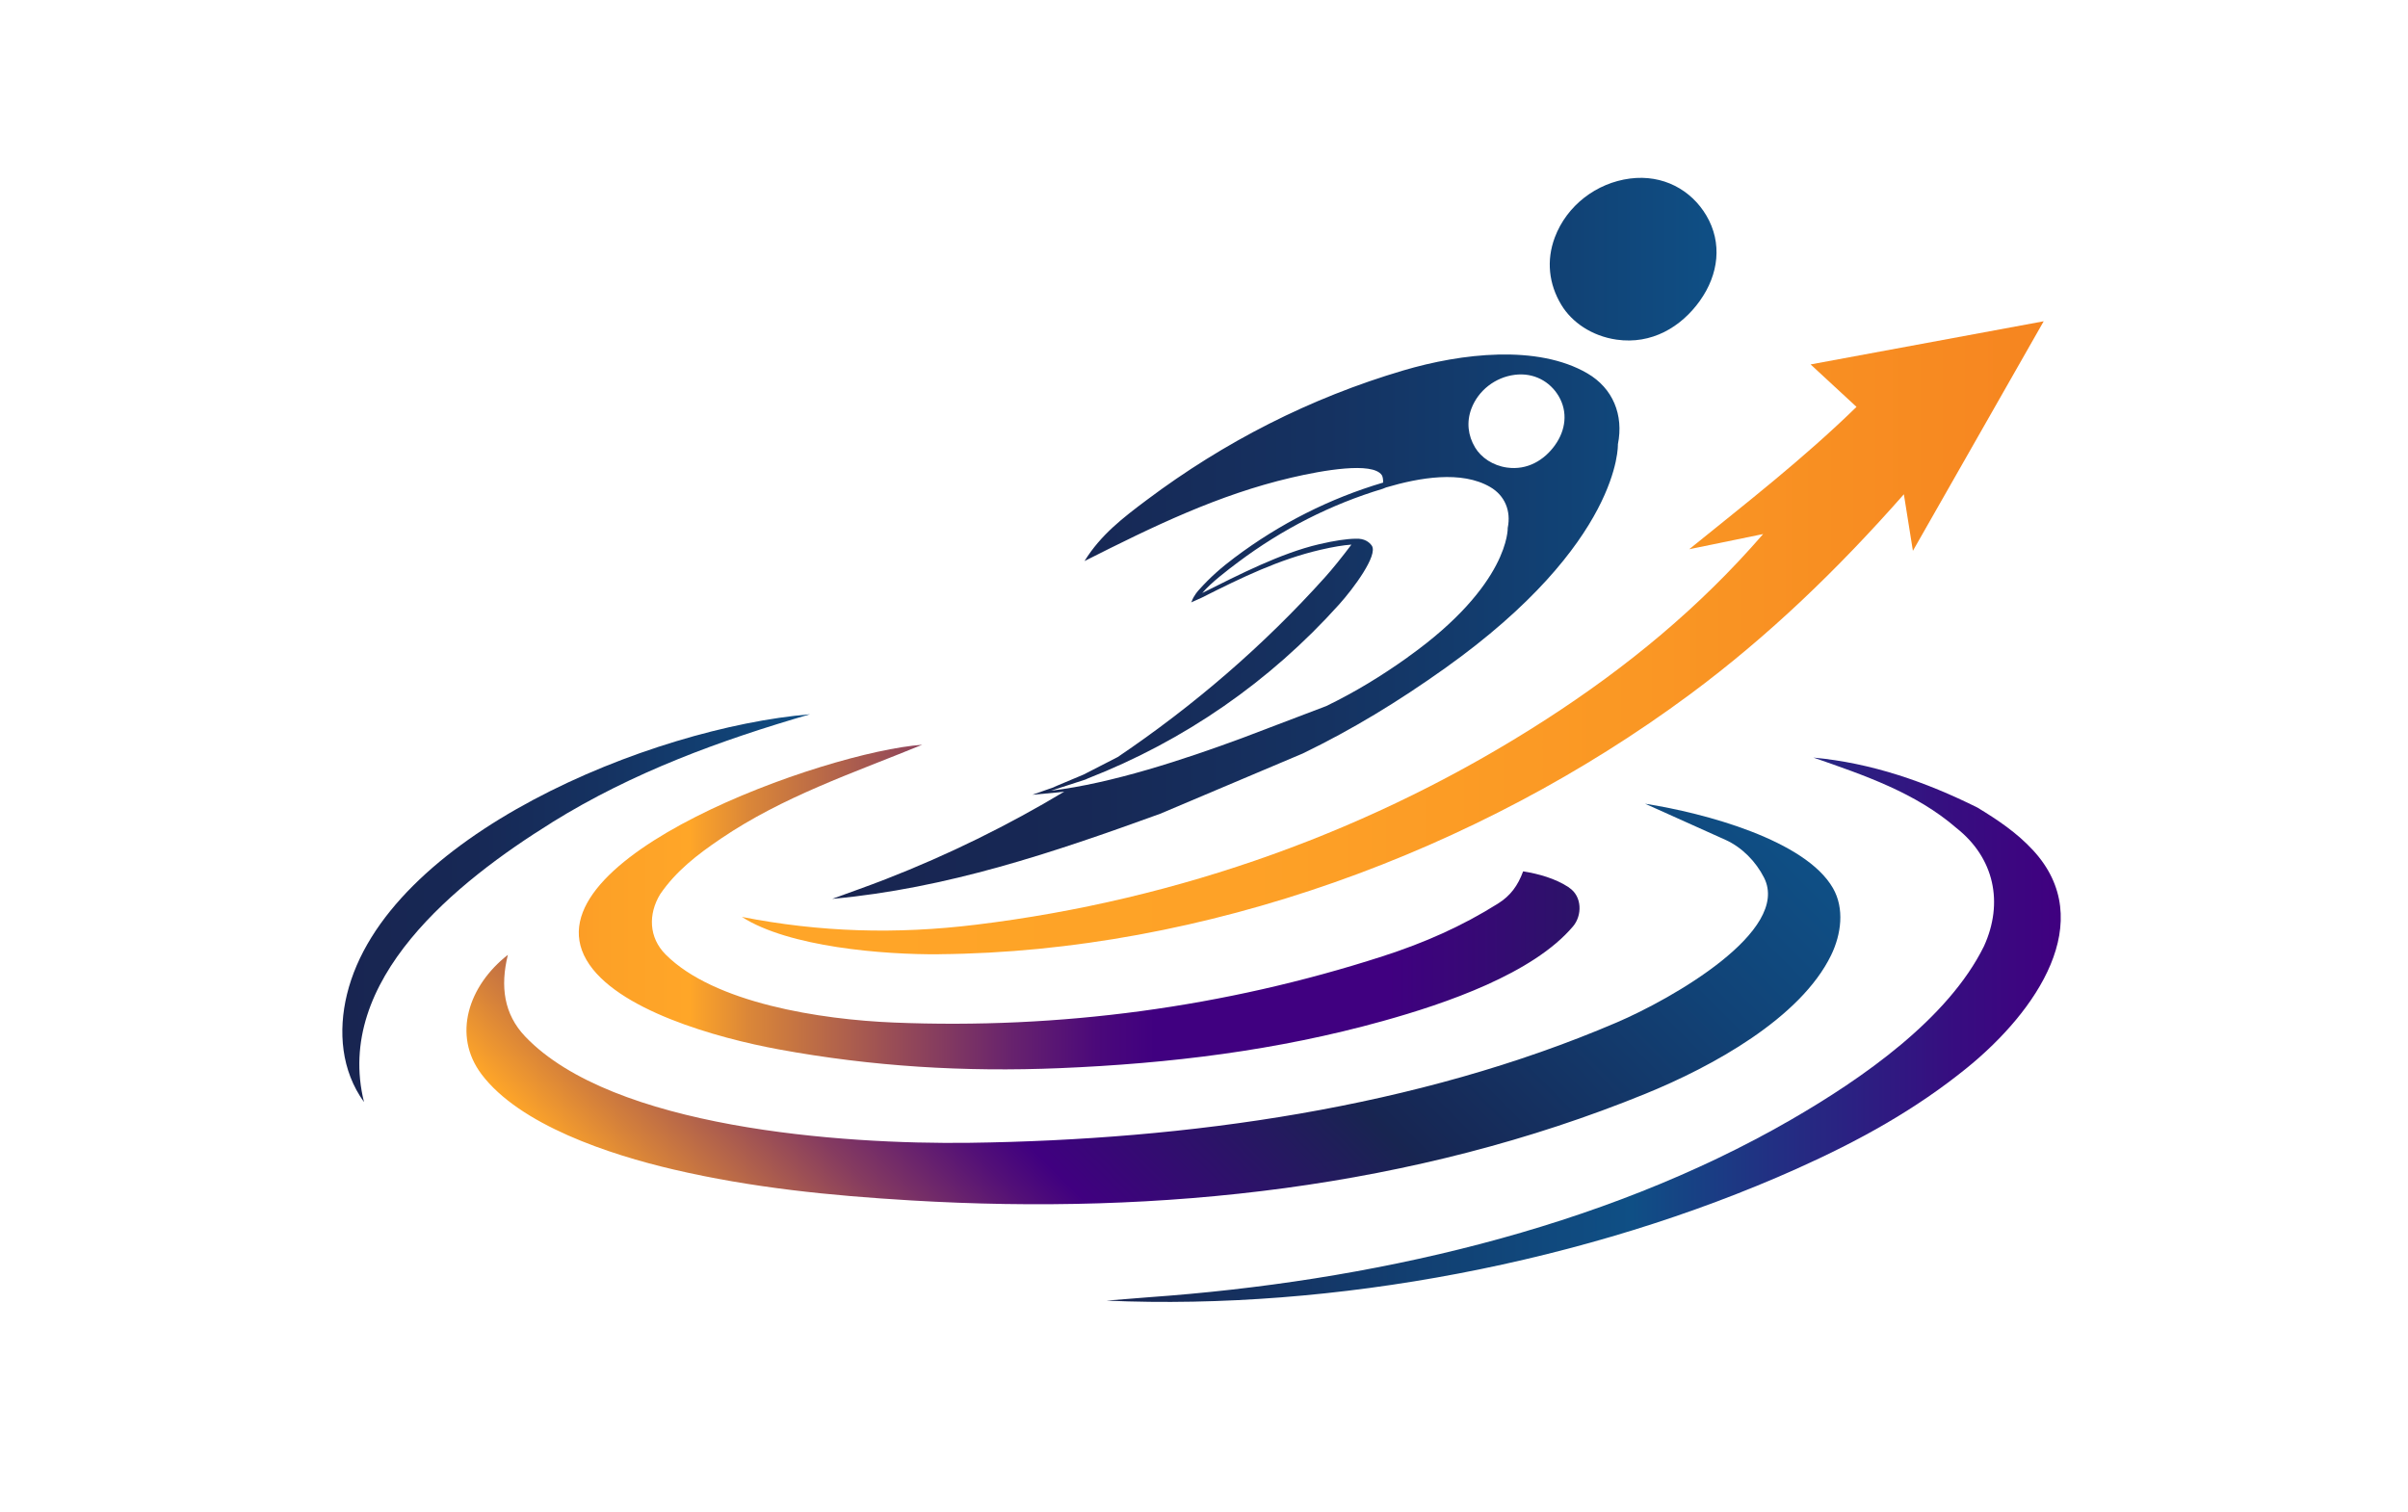
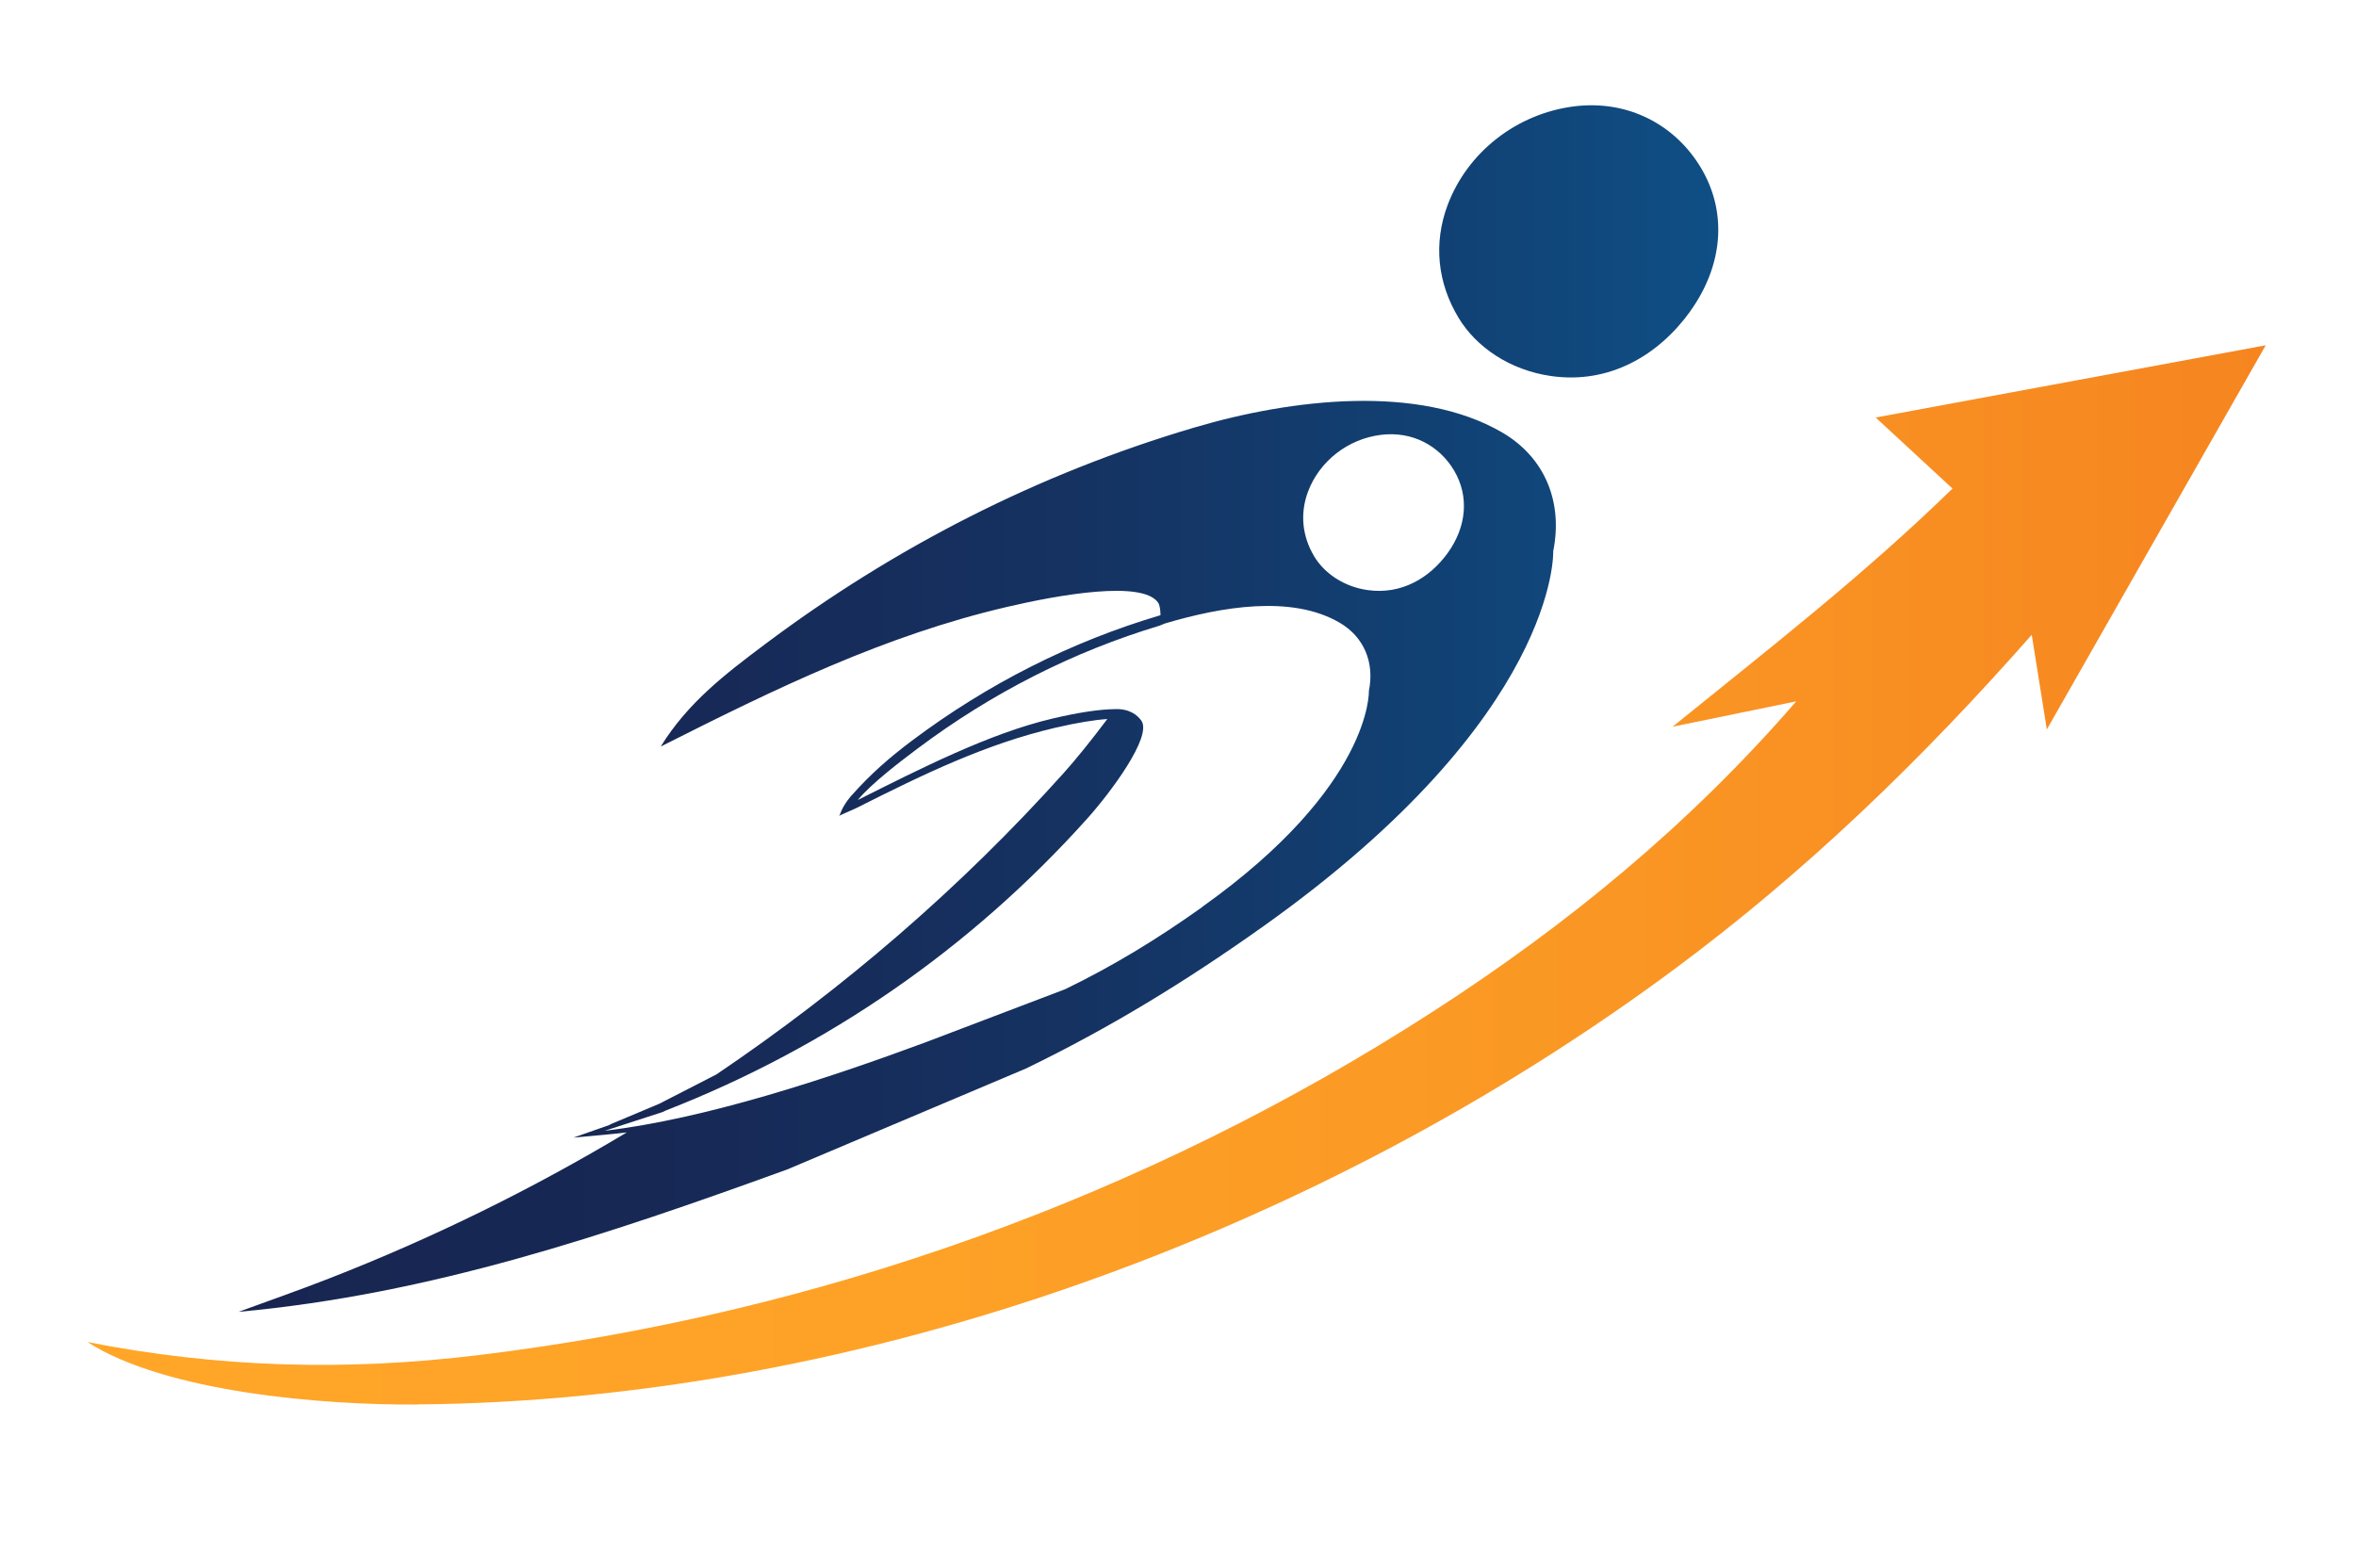
- <svg xmlns="http://www.w3.org/2000/svg" xmlns:xlink="http://www.w3.org/1999/xlink" data-name="Layer 1" viewBox="0 0 419 263">
+ <svg xmlns="http://www.w3.org/2000/svg" xmlns:xlink="http://www.w3.org/1999/xlink" data-name="Layer 1" viewBox="120 20 245 163">
  <defs>
    <linearGradient xlink:href="#a" id="b" x1="144.81" x2="298.68" y1="93.7" y2="93.7" data-name="Gradient Person" />
    <linearGradient id="c" x1="129.1" x2="355.62" y1="110.99" y2="110.99" data-name="Gradient Arrow" gradientUnits="userSpaceOnUse">
      <stop offset="0" stop-color="#ffa628" />
      <stop offset=".36" stop-color="#fea227" />
      <stop offset=".69" stop-color="#fa9724" />
      <stop offset="1" stop-color="#f68520" />
    </linearGradient>
-     <linearGradient id="d" x1="81.99" x2="335.12" y1="157.86" y2="157.86" data-name="Gradient Swirl1" gradientUnits="userSpaceOnUse">
-       <stop offset="0" stop-color="#f68520" />
-       <stop offset=".04" stop-color="#fa9524" />
-       <stop offset=".09" stop-color="#fda127" />
-       <stop offset=".15" stop-color="#ffa628" />
-       <stop offset=".19" stop-color="#db8738" />
-       <stop offset=".29" stop-color="#994d56" />
-       <stop offset=".37" stop-color="#68236d" />
-       <stop offset=".43" stop-color="#4b097a" />
-       <stop offset=".47" stop-color="#400080" />
-       <stop offset=".63" stop-color="#400080" />
-       <stop offset=".89" stop-color="#182551" />
-       <stop offset="1" stop-color="#182551" />
-     </linearGradient>
-     <linearGradient id="e" x1="133.58" x2="267.81" y1="237.04" y2="102.81" data-name="Gradient Swirl 2" gradientUnits="userSpaceOnUse">
-       <stop offset="0" stop-color="#ffa628" />
-       <stop offset=".06" stop-color="#d4803b" />
-       <stop offset=".18" stop-color="#853b60" />
-       <stop offset=".27" stop-color="#531077" />
-       <stop offset=".31" stop-color="#400080" />
-       <stop offset=".55" stop-color="#182551" />
-       <stop offset=".56" stop-color="#172653" />
-       <stop offset=".85" stop-color="#114377" />
-       <stop offset="1" stop-color="#0f4f85" />
-     </linearGradient>
    <linearGradient id="a" x1="59.56" x2="140.95" y1="158.05" y2="158.05" data-name="Gradient Swirl 3" gradientUnits="userSpaceOnUse">
      <stop offset="0" stop-color="#182551" />
      <stop offset=".28" stop-color="#172855" />
      <stop offset=".56" stop-color="#153261" />
      <stop offset=".83" stop-color="#114275" />
      <stop offset="1" stop-color="#0f4f85" />
    </linearGradient>
-     <linearGradient id="f" x1="192.6" x2="358.58" y1="179.21" y2="179.21" data-name="Gradient Swirl 4" gradientUnits="userSpaceOnUse">
-       <stop offset="0" stop-color="#182551" />
-       <stop offset=".32" stop-color="#123f71" />
-       <stop offset=".55" stop-color="#0f4f85" />
-       <stop offset=".69" stop-color="#213183" />
-       <stop offset=".89" stop-color="#370d80" />
-       <stop offset="1" stop-color="#400080" />
-     </linearGradient>
  </defs>
  <path d="m183.43 136.98-3.8 1.33 4.01-.37c.52-.05 1.02-.12 1.54-.17-9.85 5.91-20.21 11-30.98 15.2-3.33 1.3-5.99 2.21-9.39 3.46 19.95-1.82 38.24-7.98 57.06-14.81l24.81-10.49c8.67-4.2 16.58-9.02 24.73-14.82 30.76-21.89 30.11-38.99 30.11-38.99 1.03-5.12-.87-9.76-5.32-12.35-8.68-5.05-21.91-3.49-31.99-.51-16.22 4.79-31.18 12.43-44.67 22.55-4.11 3.08-8.01 6.06-10.83 10.63 12.02-6.07 23.27-11.54 35.96-14.51 5.51-1.29 14.12-2.8 15.76-.46.18.26.24.77.25 1.31-9.26 2.74-17.96 7.13-25.86 13.06-2.29 1.72-4.26 3.43-6.24 5.66 0 0-.85.89-1.23 1.99l-.09.15 1.85-.83c7.05-3.56 13.47-6.65 20.61-8.32 2.32-.54 4.1-.82 5.43-.91-1.56 2.08-3.33 4.28-4.56 5.64-10.72 11.94-22.88 22.39-36.09 31.32l-5.94 3.05-5.14 2.16Zm61.58-22.64c-4.69 3.34-9.25 6.12-14.25 8.54l-14.59 5.55c-10.11 3.74-22.76 7.92-33.28 9.17l5.99-1.94s.37-.17.41-.19c16.82-6.57 31.67-16.86 43.73-30.29 2.43-2.7 6.83-8.58 5.67-10.23-.42-.6-1.27-1.27-2.78-1.2-1.59.02-3.73.34-6.42.97-6.62 1.55-13.88 5.27-20.29 8.48 1.45-1.75 4.5-4.06 6.22-5.35 7.71-5.78 16.18-10.08 25.19-12.79.05-.02.51-.22.57-.23 5.81-1.72 13.11-2.99 18.11-.08 2.57 1.49 3.66 4.17 3.06 7.11 0 0 .38 9.85-17.35 22.47Zm25.56-36.86c-1.9 2.64-4.84 4.38-8.34 3.89-2.5-.35-4.51-1.76-5.55-3.48-1.26-2.09-1.52-4.46-.66-6.76 1.2-3.19 4.16-5.47 7.54-5.9 3.3-.43 6.14 1.14 7.66 3.72 1.61 2.74 1.24 5.9-.66 8.54Zm25.21-25.12c-3.29 4.59-8.41 7.61-14.47 6.75-4.35-.62-7.82-3.05-9.63-6.05-2.19-3.62-2.64-7.74-1.14-11.74 2.08-5.54 7.22-9.49 13.09-10.25 5.73-.74 10.65 1.97 13.29 6.45 2.8 4.75 2.15 10.24-1.14 14.83Z" style="fill:url(#b)" />
  <path d="M163.41 166.07c-9.68.08-26.17-1.25-34.32-6.5 13.56 2.66 26.78 3.06 40.77 1.35 35.32-4.3 69.3-16.44 99.17-35.73 14.06-9.08 26.7-19.47 37.76-32.25l-12.86 2.64c10.11-8.19 19.8-15.7 29.11-24.77l-7.99-7.39 40.56-7.51-22.76 39.95-1.57-9.84c-11.4 12.94-23.47 24.63-37.25 34.84-36.92 27.35-84.54 44.81-130.63 45.2Z" style="fill:url(#c)" />
-   <path d="M273.02 154.47c2.32 1.53 2.29 4.87.69 6.75-6.95 8.22-22.12 13.42-33.09 16.47-18.46 5.14-37.05 7.4-56.24 8.2-16.52.69-32.66-.28-48.89-3.27-10.66-1.96-28.4-6.87-33.44-15.56-10.29-17.73 41.55-36.24 58.42-37.45-12.23 5-24.22 9.01-35.04 16.34-4.12 2.79-7.8 5.64-10.56 9.67-2.11 3.48-1.98 7.55.95 10.49 8.44 8.47 27 11.32 39.65 11.84 28.9 1.19 57.63-2.66 85.08-11.52 7.3-2.35 13.82-5.23 20.12-9.19 2.16-1.36 3.43-3.09 4.36-5.6 2.69.43 5.6 1.23 7.99 2.81Z" style="fill:url(#d)" />
-   <path d="M83.78 186.94c-5.11-6.79-2.28-15.39 4.59-20.77-1.35 5.51-.69 10.33 3.03 14.23 15.18 15.89 54.94 18.78 77.33 18.48 37.83-.51 77.85-6.05 112.6-20.95 9.58-4.1 30.32-15.9 25.62-25.19-1.42-2.81-3.84-5.29-6.73-6.59l-13.97-6.28c10.47 1.64 27.91 6.36 32.69 14.69 2.04 3.55 1.44 8.04-.31 11.65-5.33 10.99-20.72 19.42-32.35 24.15-40.26 16.41-84.3 21.14-127.72 18.55-14.1-.84-27.6-2.18-41.3-5.37-11.22-2.61-26.84-7.77-33.49-16.61Z" style="fill:url(#e)" />
-   <path d="M96.02 143.15c-16.59 10.31-37.95 27.41-32.68 48.64-3.96-5.47-4.53-12.31-2.97-18.73 6.72-27.61 52.88-46.45 80.59-48.76-15.52 4.5-30.81 10.06-44.94 18.84Z" style="fill:url(#a)" />
-   <path d="m192.6 226.34 7.38-.59c37.95-2.7 78.47-11.72 111.65-30.88 12.41-7.17 27.37-17.57 33.59-30.21 3.45-7.56 1.79-15.35-4.77-20.54-7.1-6.16-16.02-9.19-24.91-12.28 10.21.95 19.59 4.25 28.54 8.7 3.59 2.18 6.88 4.4 9.67 7.42 11.42 12.37.54 28.06-11.36 37.77-9.08 7.4-18.99 12.84-29.76 17.67-36.35 16.29-80.6 24.68-120.04 22.95Z" style="fill:url(#f)" />
</svg>
